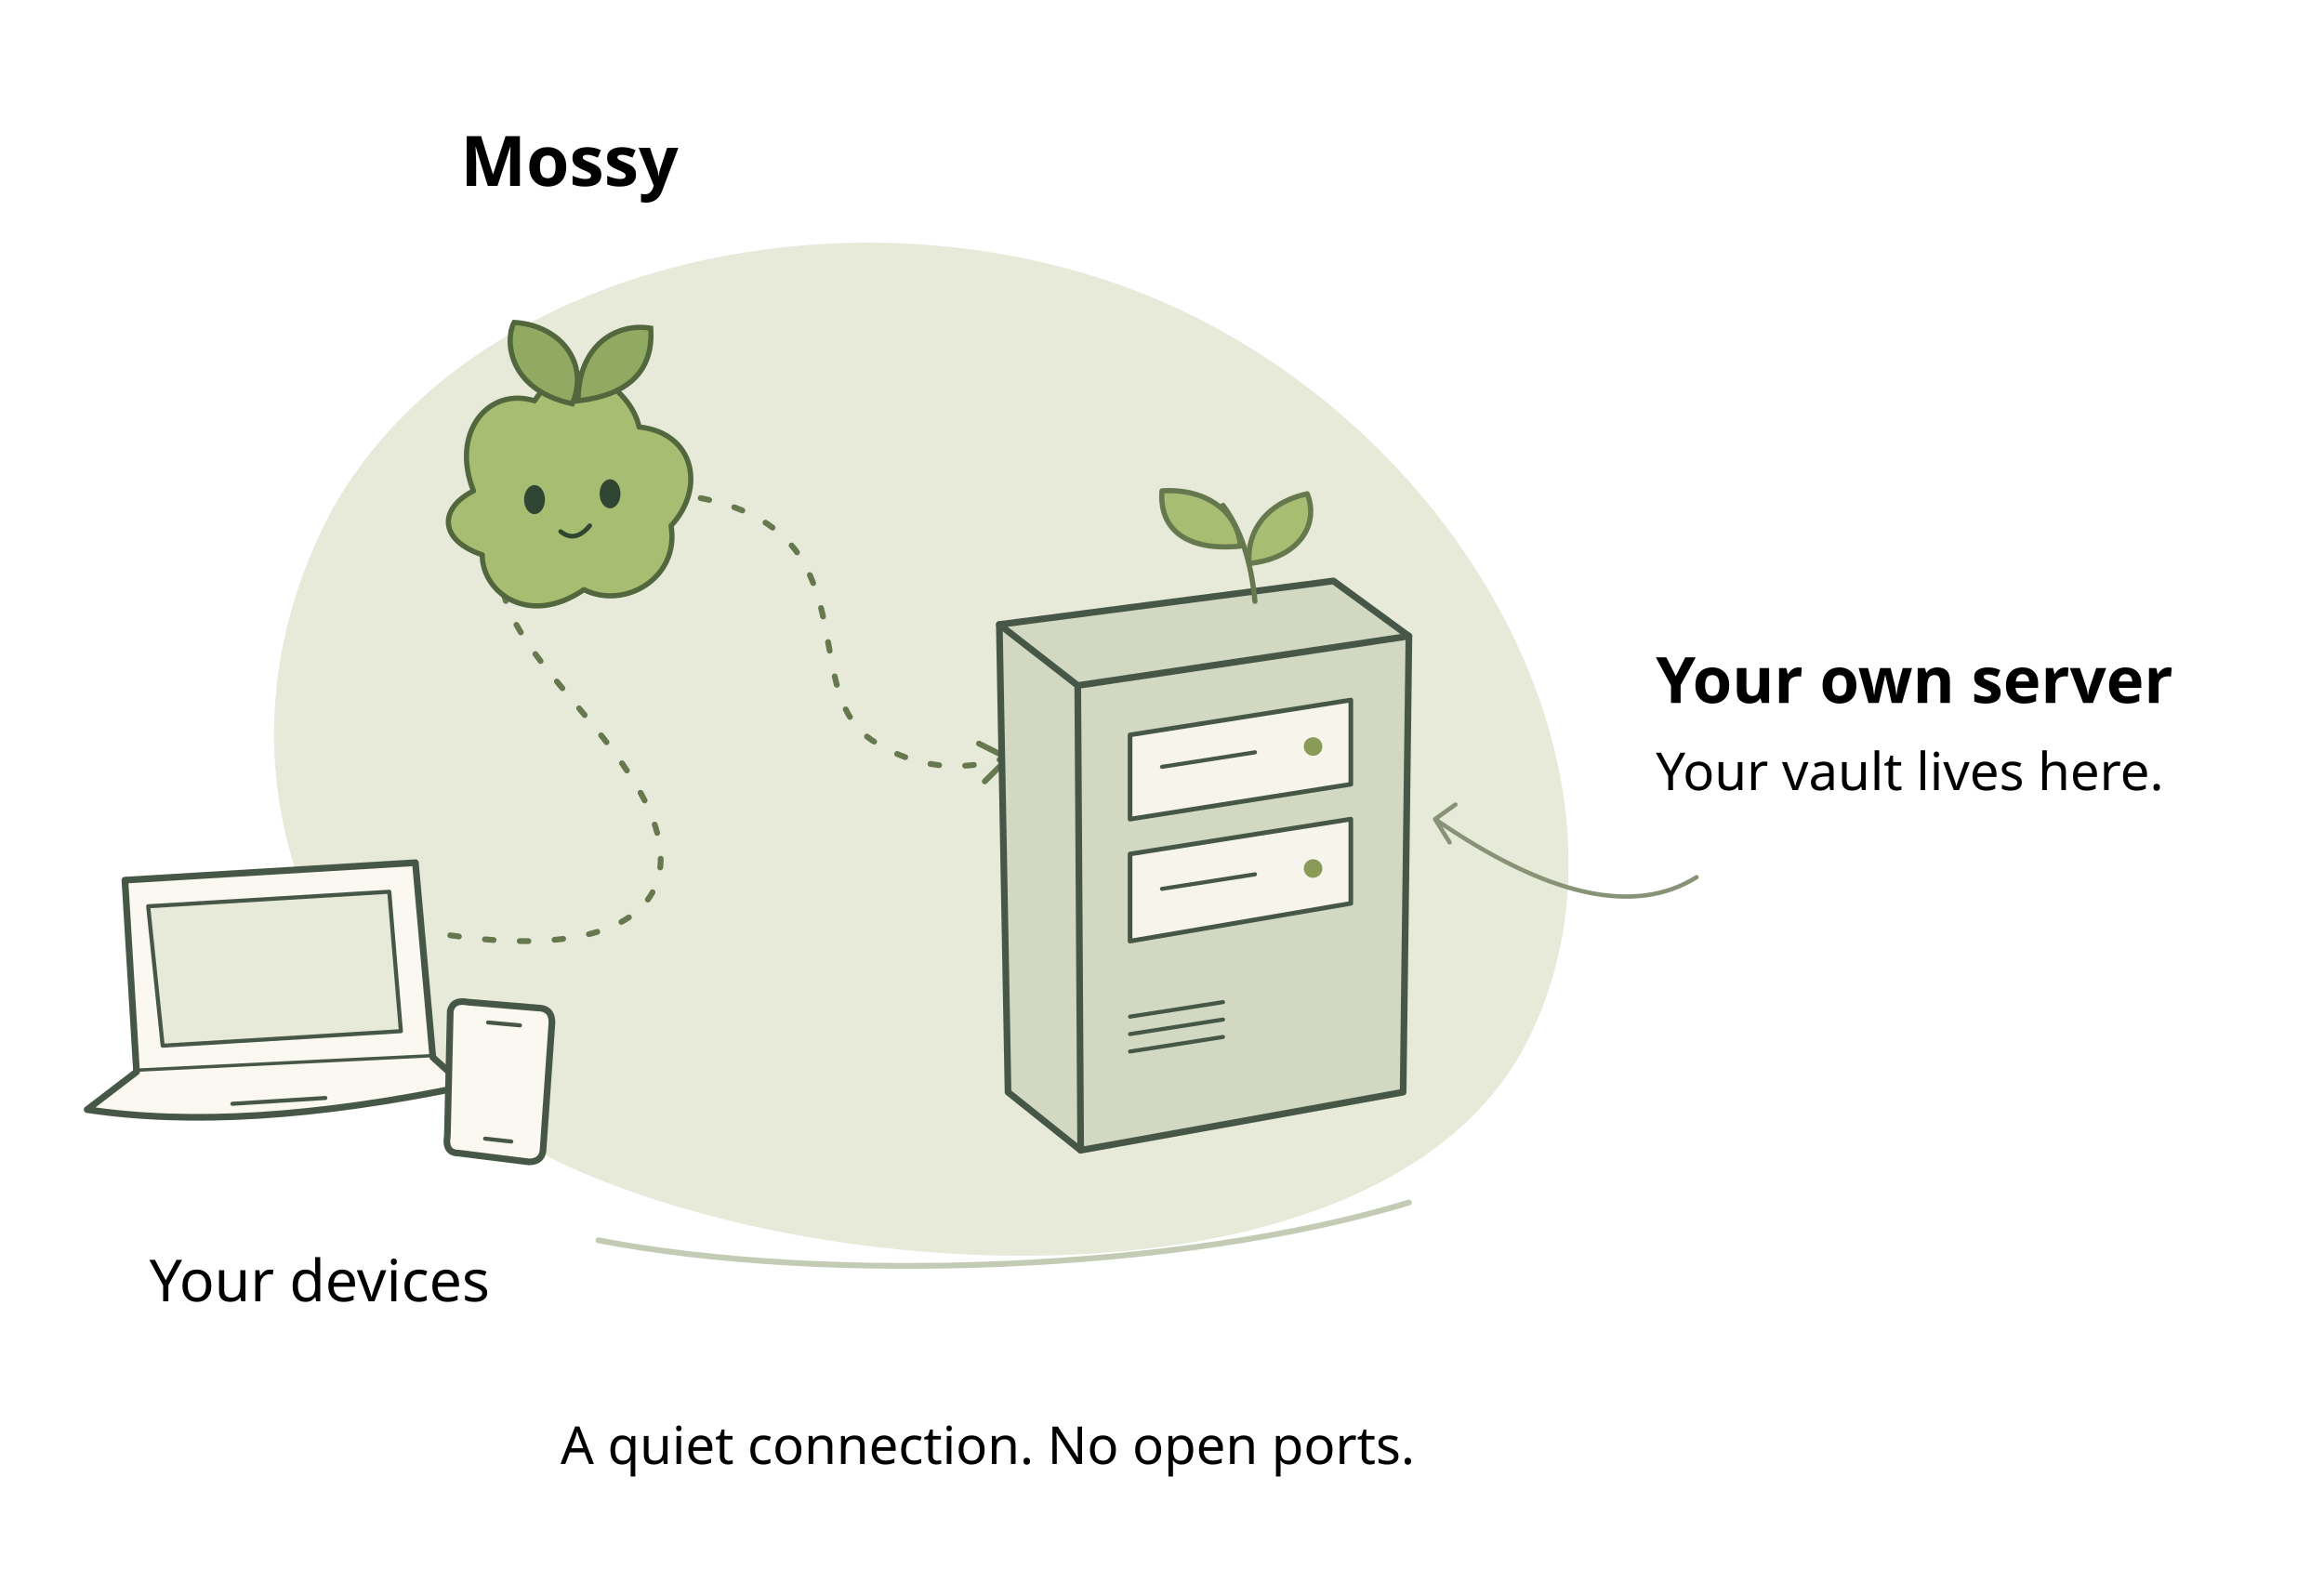
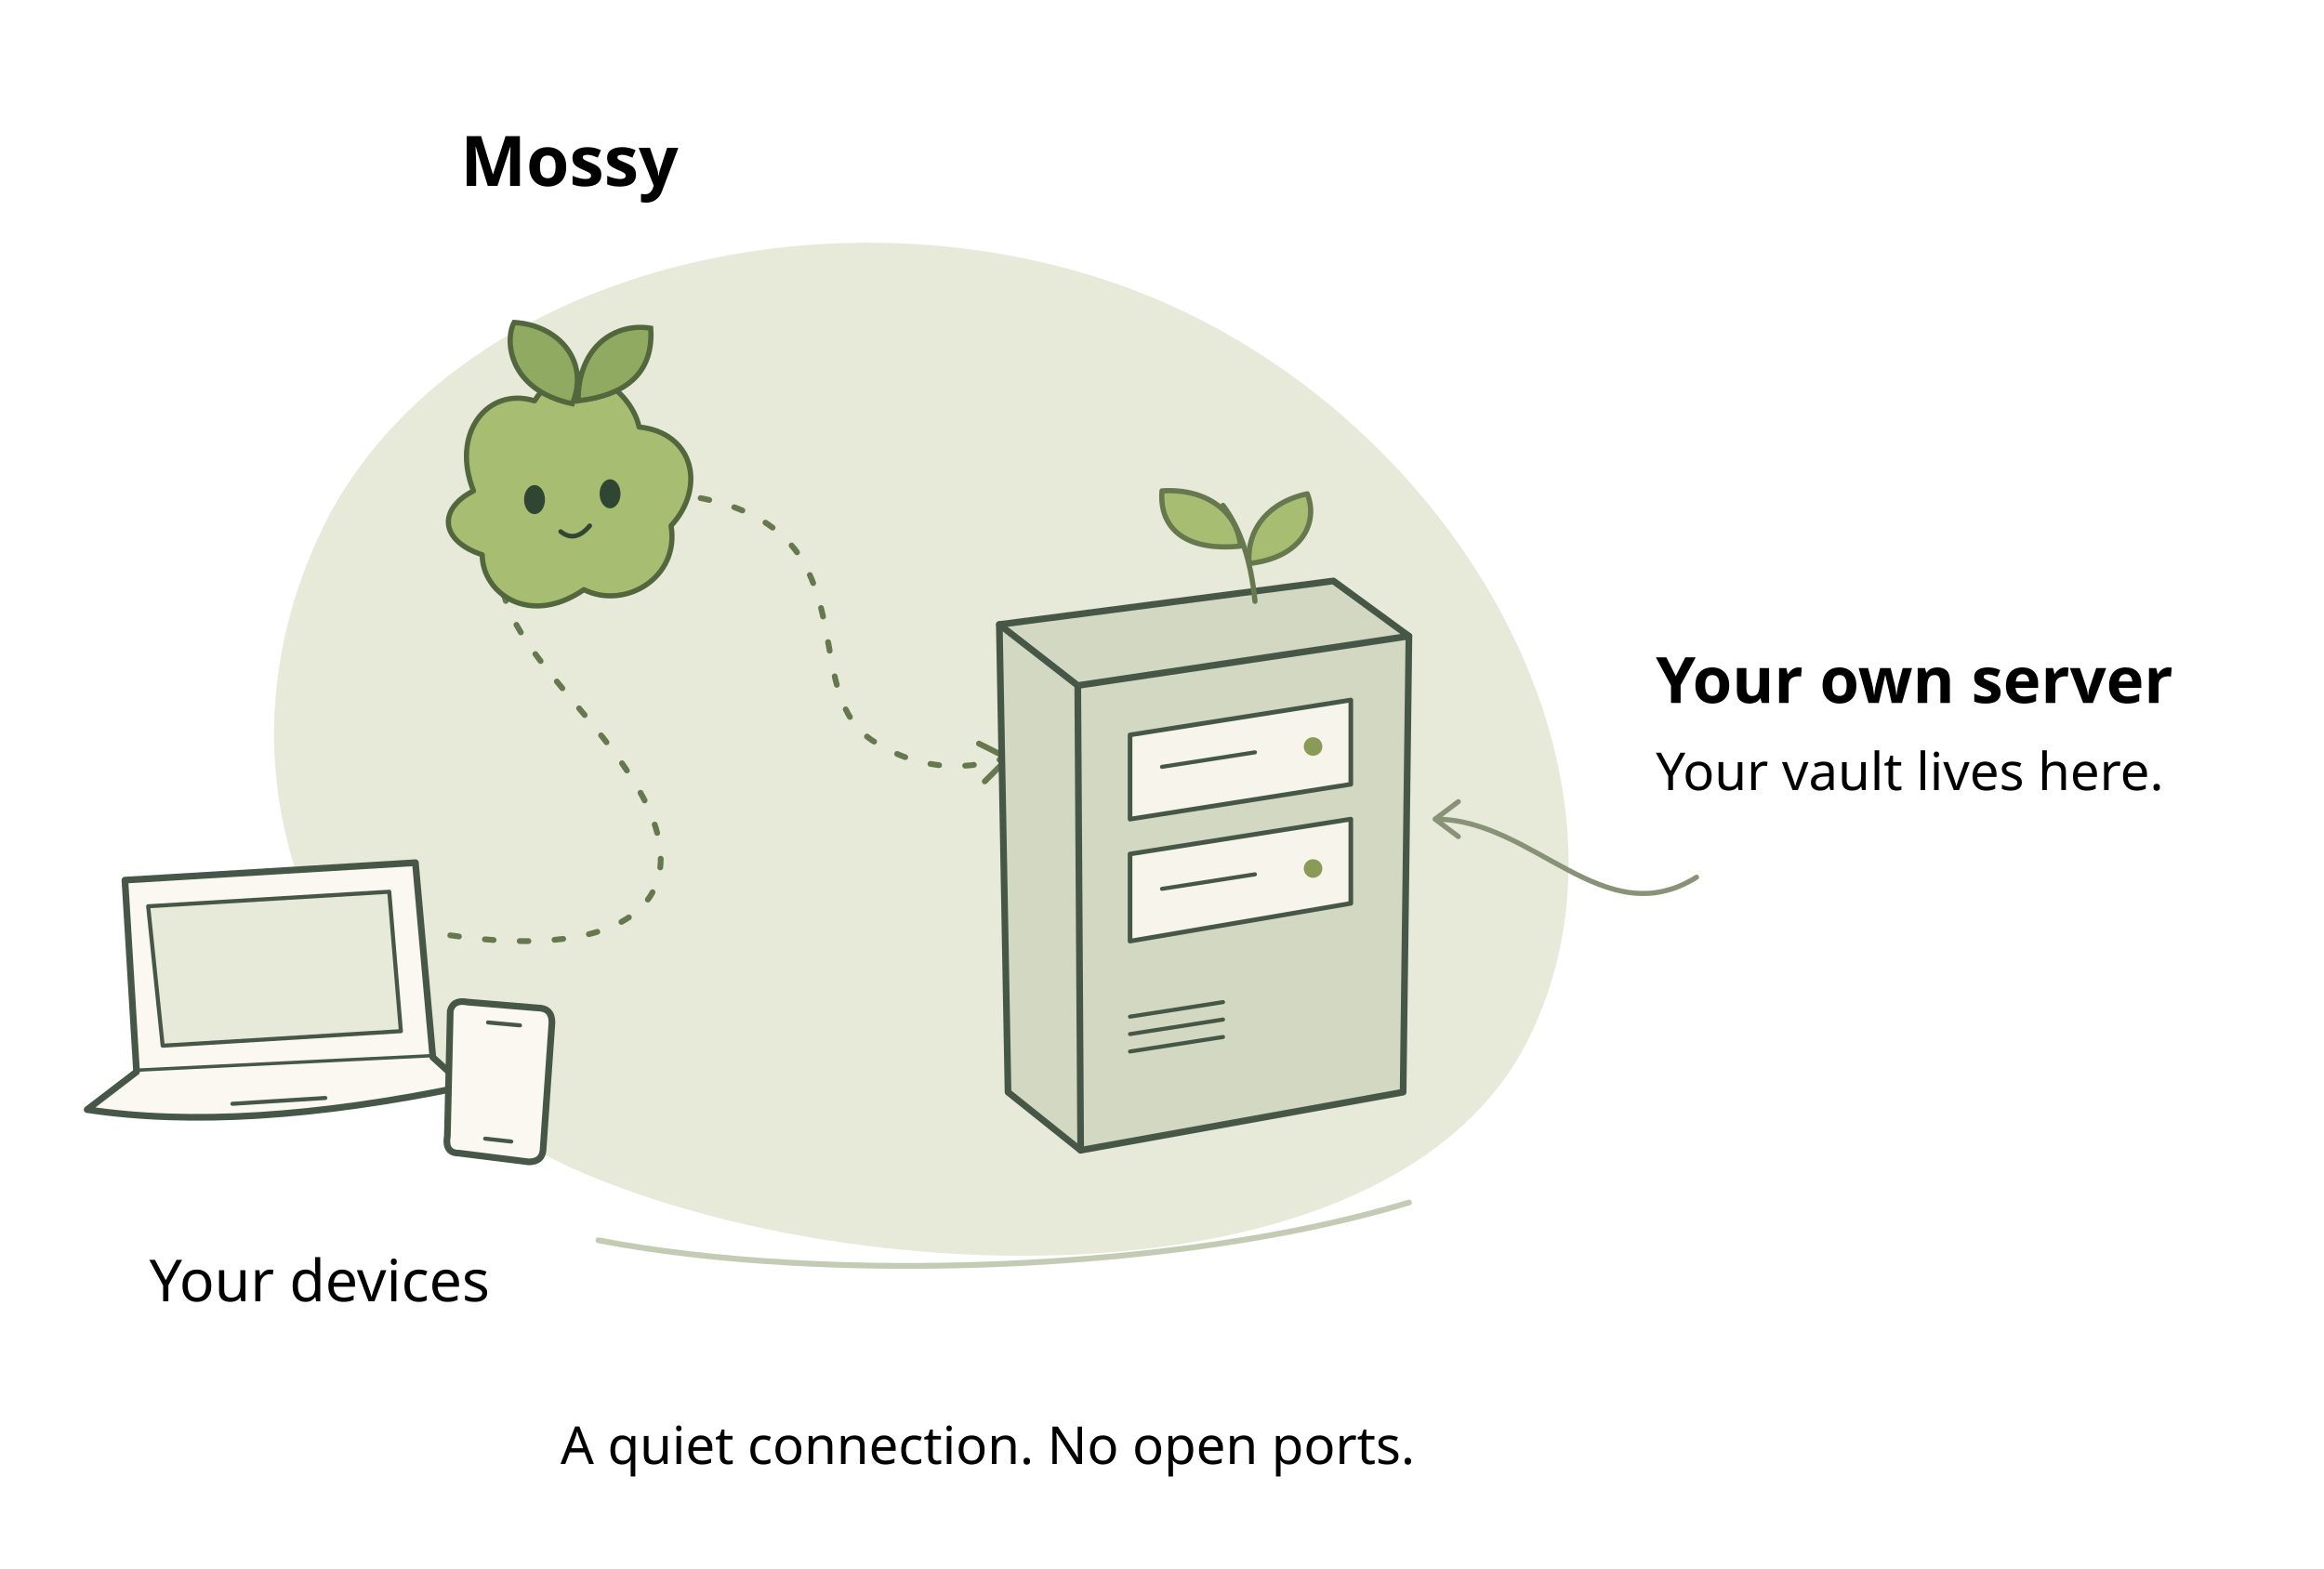
<svg xmlns="http://www.w3.org/2000/svg" width="800" height="540" viewBox="0 0 800 540" role="img" aria-labelledby="title description" style="font-family:Syne,sans-serif" version="1.1" id="svg24">
  <style>
    #message-flow { animation: mossy-message 12s linear infinite; }
    @keyframes mossy-message { to { stroke-dashoffset: -120; } }
    @media (prefers-reduced-motion: reduce) {
      #message-flow { animation: none; }
    }
  </style>
  <defs id="defs24" />
  <path d="M114 176C164 86 306 59 407 107C508 155 569 272 526 358C481 448 306 446 206 406C112 369 65 269 114 176Z" fill="#e7e9d9" id="path1" />
  <path d="M206 427C284 442 406 438 485 414" fill="none" stroke="#c4cbb4" stroke-width="2" stroke-linecap="round" id="path2" />
  <g fill="#faf8f1" stroke="#465747" stroke-width="2.3" stroke-linecap="round" stroke-linejoin="round" id="g8">
    <path d="M43 303L143 297L149 364L47 369Z" id="path3" />
    <path d="M51 312L134 307L138 355L56 360Z" fill="#e7e9d9" stroke-width="1.4" id="path4" />
    <path d="M47 369L30 382Q83 390 160 374L149 364" id="path5" />
    <path d="M80 380L112 378" stroke-width="1.4" id="path6" />
    <path d="M155 348Q156 344 161 345L185 347Q190 347 190 352L187 395Q187 400 182 400L158 397Q153 397 154 391Z" id="path7" />
    <path d="M168 352L179 353M167 392L176 393" stroke-width="1.4" id="path8" />
  </g>
  <path id="message-flow" fill="none" stroke="#66784e" stroke-width="2" stroke-linecap="round" stroke-dasharray="3 9" class="mossy-message-path" d="M155 322C217 331 241 309 220 272C201 239 164 215 174 187C179 173 188 169 198 169C225 169 259 168 275 191C290 214 281 244 302 256C315 264 330 266 346 261" />
  <path d="M337 256L347 261L339 269" fill="none" stroke="#66784e" stroke-width="2" stroke-linecap="round" stroke-linejoin="round" id="path9" />
  <g class="mossy-leaf-friend" id="g12">
    <path d="M163 169C155 149 168 133 184 138C196 119 217 133 220 147C239 149 243 168 231 181C234 199 215 210 201 203C182 216 166 204 166 191C151 186 151 175 163 169Z" fill="#a7bd71" stroke="#52673d" stroke-width="1.8" stroke-linejoin="round" id="path10" />
    <path d="M197 139C174 134 174 116 177 111C193 112 203 125 197 139ZM199 138C199 119 212 111 224 113C225 128 216 136 199 138Z" fill="#91aa61" stroke="#52673d" stroke-width="1.8" id="path11" />
    <ellipse cx="184" cy="172" rx="3.6" ry="5" fill="#314632" id="ellipse11" />
    <ellipse cx="210" cy="170" rx="3.6" ry="5" fill="#314632" id="ellipse12" />
    <path d="M193 183Q198 187 203 181" fill="none" stroke="#314632" stroke-width="1.6" stroke-linecap="round" id="path12" />
  </g>
  <g stroke="#465747" stroke-width="2.3" stroke-linecap="round" stroke-linejoin="round" id="g17">
    <path d="M344 215L459 200L485 219L483 376L372 396L347 376Z" fill="#d2d8c2" id="path13" />
    <path d="M344 215L371 236L485 219M371 236L372 396" fill="none" id="path14" />
    <path d="M389 253L465 241L465 270L389 282ZM389 294L465 282L465 311L389 324Z" fill="#f7f5eb" stroke-width="1.6" id="path15" />
    <path d="M400 264L432 259M400 306L432 301" stroke-width="1.4" id="path16" />
    <circle cx="452" cy="257" r="3.2" fill="#8a9b58" stroke="none" id="circle16" />
    <circle cx="452" cy="299" r="3.2" fill="#8a9b58" stroke="none" id="circle17" />
    <path d="M389 350L421 345M389 356L421 351M389 362L421 357" stroke-width="1.4" id="path17" />
  </g>
  <g fill="#a7bd71" stroke="#66784e" stroke-width="1.8" stroke-linecap="round" stroke-linejoin="round" id="g20">
    <path d="M432 207Q430 186 421 174" fill="none" id="path18" />
    <path d="M427 188C407 190 399 181 400 169C415 168 426 176 427 188Z" id="path19" />
    <path d="M430 194C448 192 454 180 450 170C436 173 429 183 430 194Z" id="path20" />
  </g>
  <g fill="currentColor" id="g23">
    <text id="text20" x="110" y="448" text-anchor="middle" font-size="20">Your devices</text>
    <text id="text21" x="196" y="64" text-anchor="middle" font-size="24" font-weight="600">Mossy</text>
    <text id="text22" x="570" y="242" font-size="22" font-weight="600">Your own server</text>
    <text id="text23" x="570" y="272" font-size="18">Your vault lives here.</text>
  </g>
-   <path d="M584 302Q552 322 494 282M501 277L494 282L499 290" fill="none" stroke="#879277" stroke-width="1.5" stroke-linecap="round" stroke-linejoin="round" id="path23" />
+   <path d="M584 302C552 322 528 282 494 282M502 276L494 282L502 288" fill="none" stroke="#879277" stroke-width="1.75" stroke-linecap="round" stroke-linejoin="round" id="path23" />
  <text id="text24" x="340" y="504" text-anchor="middle" font-size="18" fill="currentColor">A quiet connection. No open ports.</text>
</svg>
